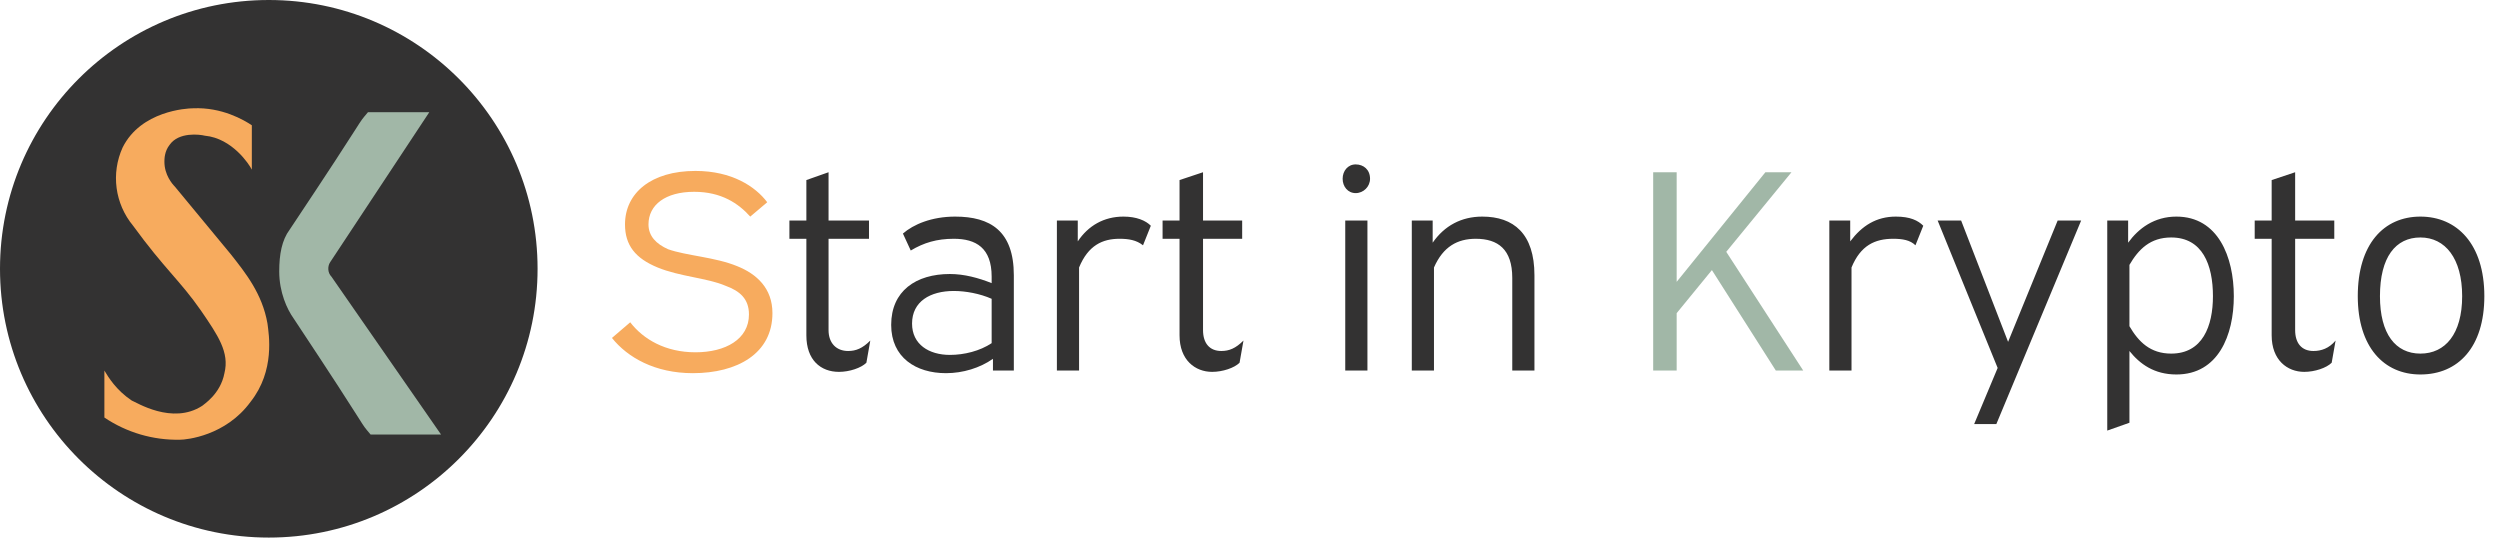
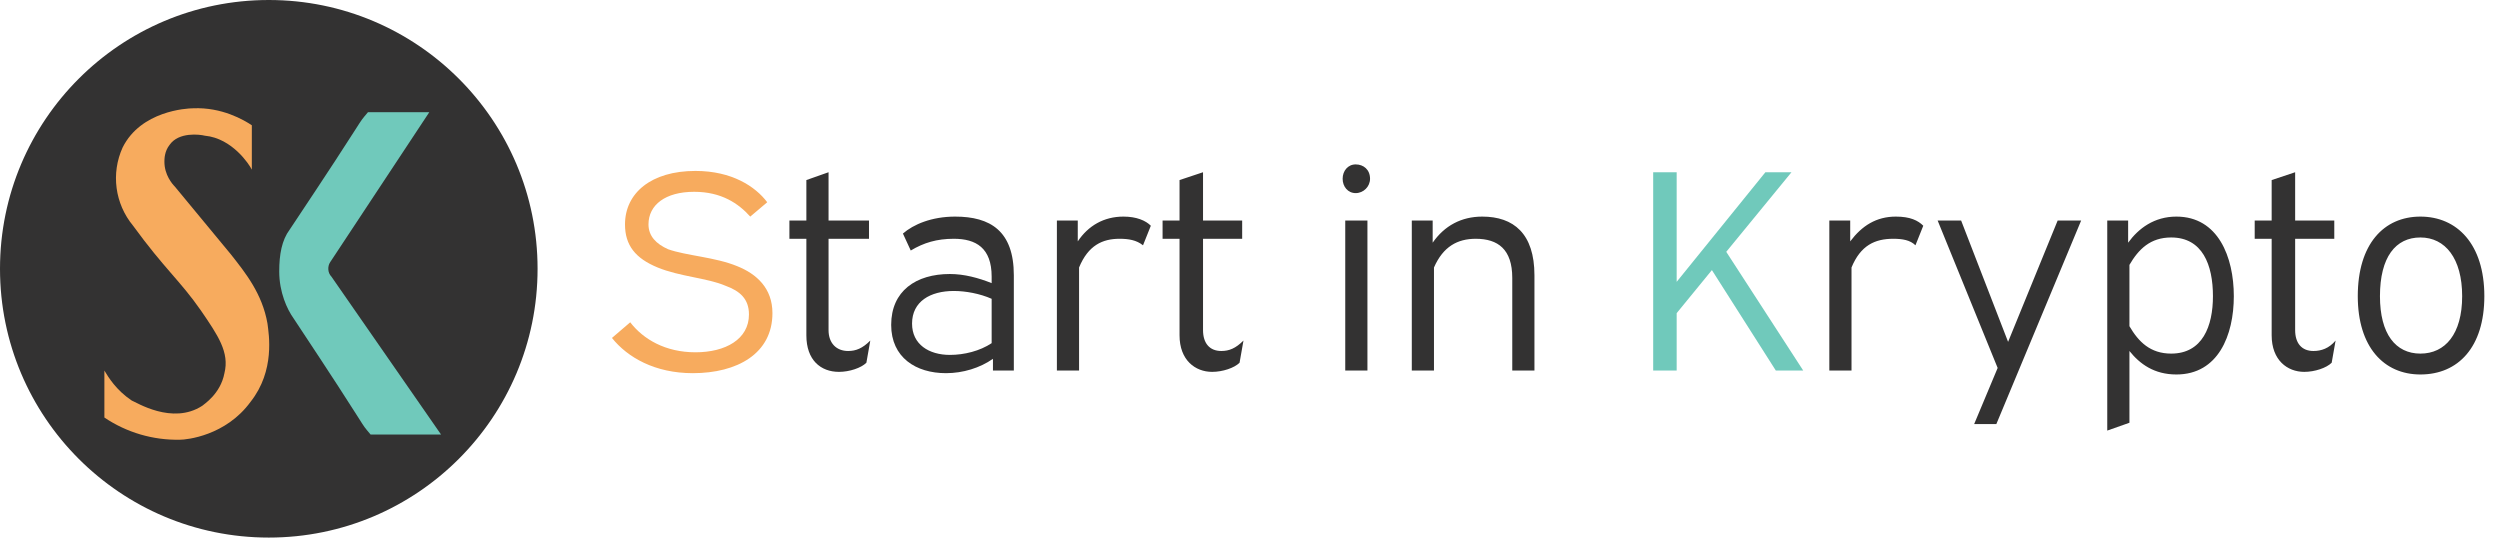
<svg xmlns="http://www.w3.org/2000/svg" viewBox="0 0 1916 412">
  <circle cx="206" cy="206" r="206" fill="#333232" />
  <path fill="#f7ab5e" d="M193 130V96c-6-4-23-14-45-13-5 0-40 2-54 30a57 57 0 0 0 8 60c24 33 36 42 52 65 13 19 22 32 18 48-3 16-16 24-17 25-23 15-51-3-54-4-12-8-18-18-21-23v36a100 100 0 0 0 58 17c5 0 35-3 54-29 19-24 14-52 13-60-4-23-17-39-28-53l-43-52c-2-2-8-9-8-19 0-2 0-8 4-13 7-10 23-8 27-7 21 2 34 22 36 26Z" />
-   <path fill="#a1b7a7" d="M282 86c-10 12 4-6-60 90-6 8-8 19-8 32 0 16 6 29 11 36 63 95 49 77 59 89h54l-84-121c-3-3-3-8-1-11l76-115h-47Z" />
+   <path fill="#70c9bb" d="M282 86c-10 12 4-6-60 90-6 8-8 19-8 32 0 16 6 29 11 36 63 95 49 77 59 89h54l-84-121c-3-3-3-8-1-11l76-115h-47Z" />
  <path fill="#f7ab5e" d="M483 247c10 13 27 23 50 23s41-10 41-29c0-12-7-18-18-22-14-6-35-7-52-14s-25-17-25-33c0-24 20-41 54-41 28 0 46 12 55 24l-13 11c-9-10-22-19-43-19-22 0-35 10-35 25 0 9 6 15 15 19 14 5 36 6 53 13 15 6 27 17 27 36 0 31-27 46-61 46-29 0-50-12-62-27l14-12Z" />
  <path fill="#333232" d="M618 169v-31l17-6v37h31v14h-31v70c0 10 6 16 15 16 6 0 11-2 17-8l-3 17c-4 4-13 7-21 7-14 0-25-9-25-28v-74h-13v-14h13ZM692 179c8-7 22-13 40-13 27 0 45 11 45 45v73h-16v-9c-10 7-23 11-36 11-23 0-42-12-42-37 0-26 19-39 45-39 11 0 22 3 32 7v-5c0-22-12-29-29-29-13 0-23 3-33 9l-6-13Zm68 84v-34c-9-4-20-6-29-6-18 0-32 8-32 25 0 16 13 24 29 24 11 0 23-3 32-9ZM876 188c-5-4-11-5-18-5-13 0-24 5-31 22v79h-17V169h16v16c8-12 20-19 35-19 10 0 17 3 21 7l-6 15ZM904 169v-31l18-6v37h30v14h-30v70c0 10 5 16 14 16 6 0 11-2 17-8l-3 17c-4 4-13 7-21 7-13 0-25-9-25-28v-74h-13v-14h13ZM1050 137c0 6-5 11-11 11s-10-5-10-11 4-11 10-11 11 4 11 11Zm-2 32v115h-17V169h17ZM1098 169v17c9-13 22-20 38-20 24 0 40 13 40 45v73h-17v-71c0-22-11-30-28-30-14 0-25 6-32 22v79h-17V169h16Z" />
-   <path fill="#a1b7a7" d="m1373 132-50 61 59 91h-21l-49-77-27 33v44h-18V132h18v84l68-84h20Z" />
+   <path fill="#70c9bb" d="m1373 132-50 61 59 91h-21l-49-77-27 33v44h-18V132h18v84l68-84h20Z" />
  <path fill="#333232" d="M1468 188c-4-4-10-5-17-5-14 0-25 5-32 22v79h-17V169h16v16c9-12 20-19 35-19 11 0 17 3 21 7l-6 15ZM1503 169l36 93 38-93h18l-65 156h-17l18-43-46-113h18ZM1631 169v17c8-11 20-20 37-20 32 0 44 31 44 61s-12 60-44 60c-17 0-28-8-36-18v55l-17 6V169h16Zm1 34v47c7 12 16 21 32 21 24 0 32-21 32-44 0-24-8-45-32-45-16 0-25 9-32 21ZM1741 169v-31l18-6v37h30v14h-30v70c0 10 5 16 14 16 6 0 12-2 17-8l-3 17c-4 4-13 7-21 7-13 0-25-9-25-28v-74h-13v-14h13ZM1904 227c0 39-20 60-49 60-28 0-48-21-48-60 0-40 20-61 48-61s49 21 49 61Zm-80 0c0 29 12 44 31 44s32-15 32-44-13-45-32-45-31 15-31 45Z" />
</svg>
